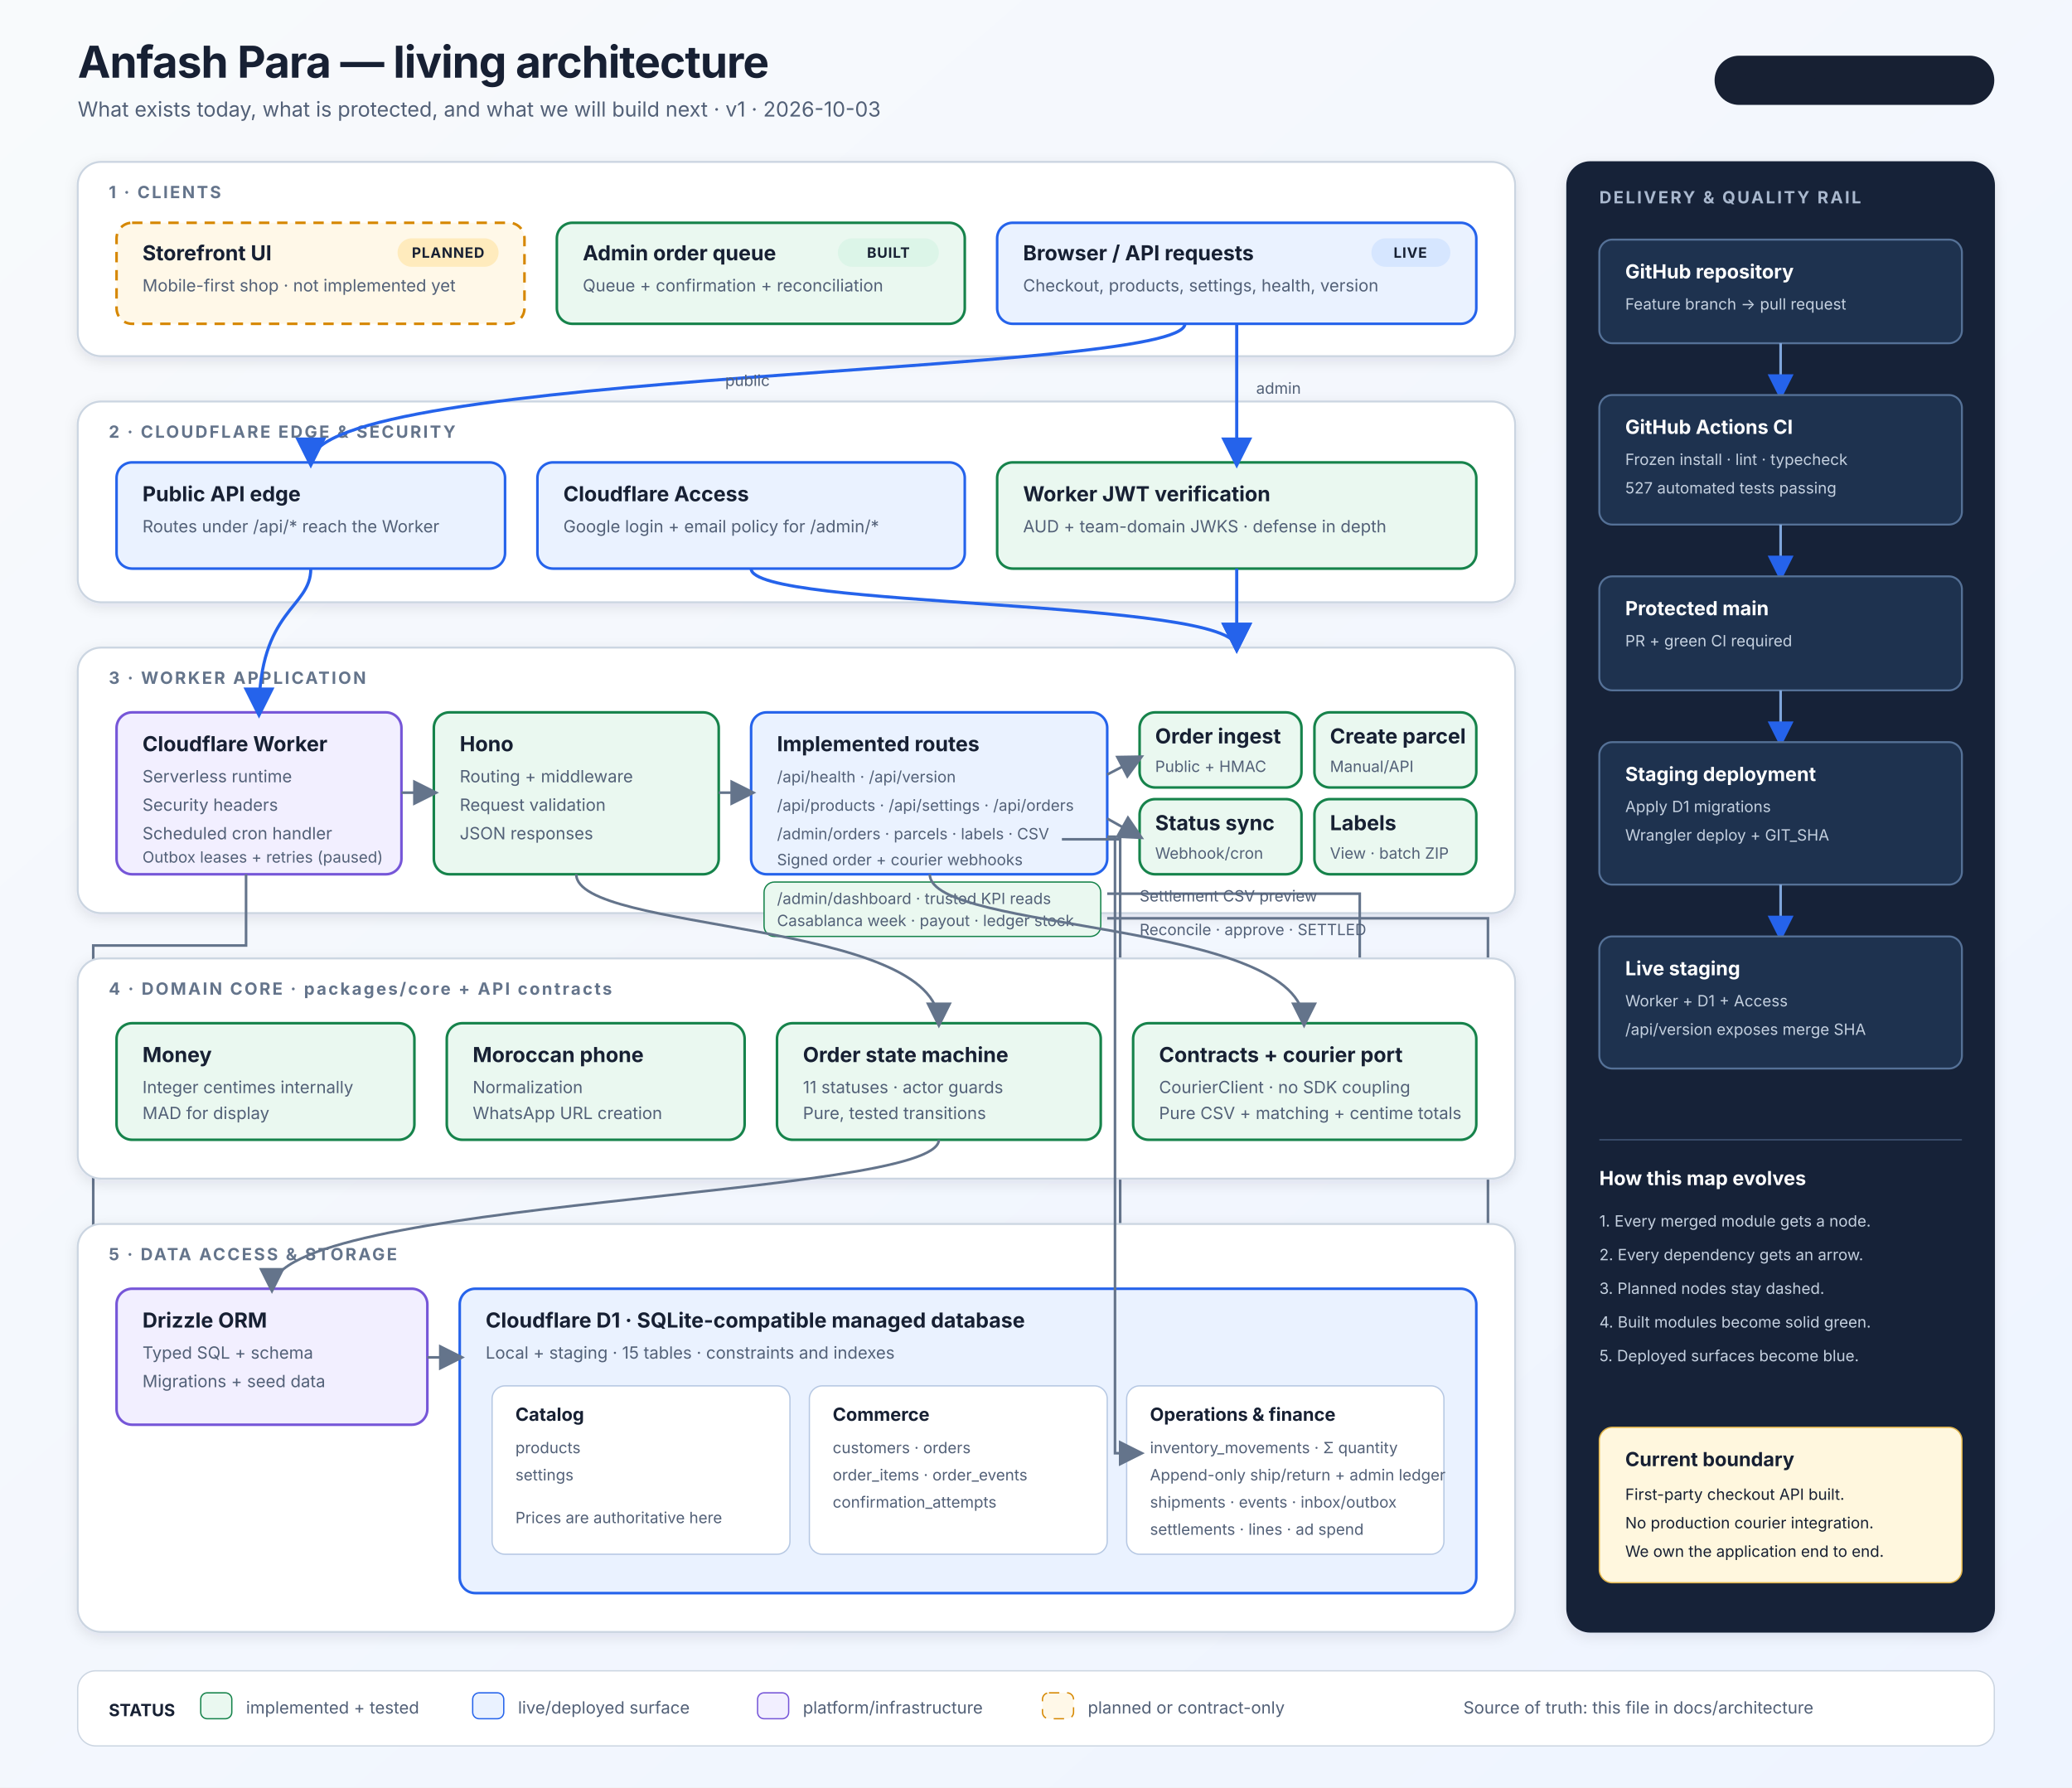
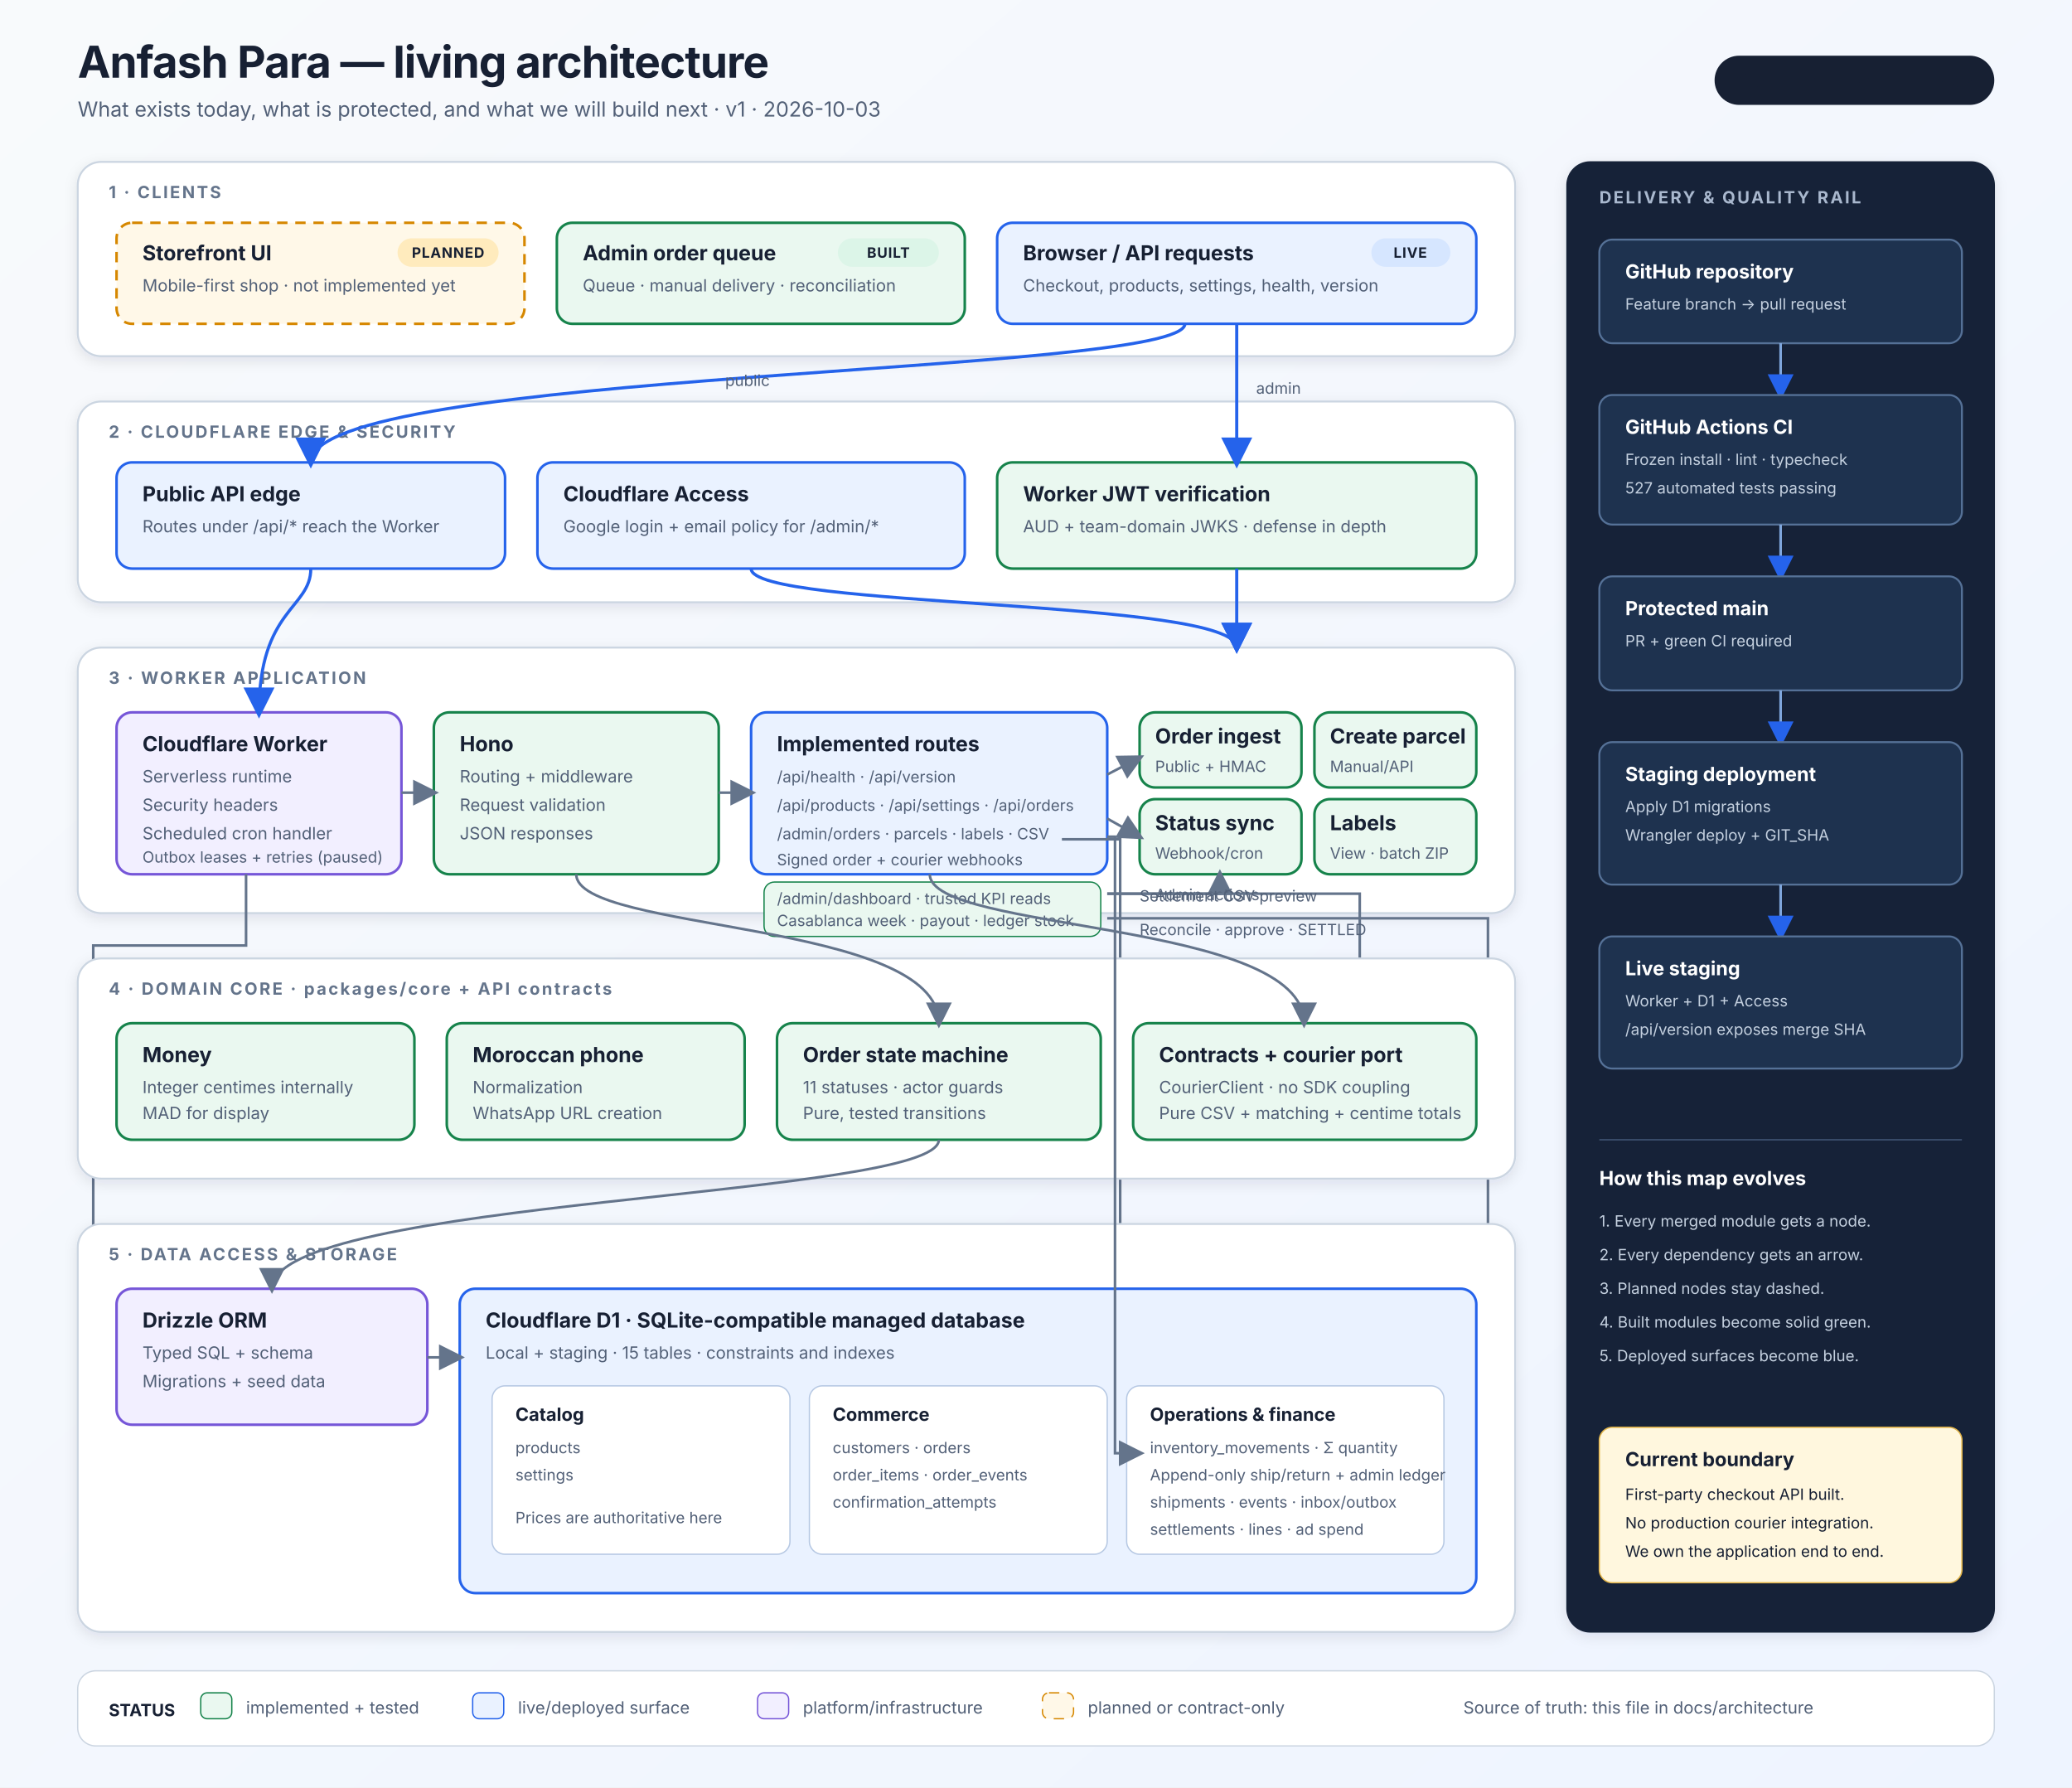
<svg xmlns="http://www.w3.org/2000/svg" width="1600" height="1380" viewBox="0 0 1600 1380" role="img" aria-labelledby="title description">
  <defs>
    <linearGradient id="page-bg" x1="0" y1="0" x2="1" y2="1">
      <stop offset="0" stop-color="#f8fafc" />
      <stop offset="1" stop-color="#eef4ff" />
    </linearGradient>
    <filter id="shadow" x="-10%" y="-10%" width="120%" height="130%">
      <feDropShadow dx="0" dy="3" stdDeviation="5" flood-color="#0f172a" flood-opacity="0.10" />
    </filter>
    <marker id="arrow" markerWidth="10" markerHeight="10" refX="8" refY="5" orient="auto" markerUnits="strokeWidth">
      <path d="M0,0 L10,5 L0,10 z" fill="#64748b" />
    </marker>
    <marker id="arrow-blue" markerWidth="10" markerHeight="10" refX="8" refY="5" orient="auto" markerUnits="strokeWidth">
      <path d="M0,0 L10,5 L0,10 z" fill="#2563eb" />
    </marker>
    <style>
      text { font-family: Inter, "Segoe UI", Arial, sans-serif; fill: #172033; }
      .title { font-size: 34px; font-weight: 750; letter-spacing: -0.6px; }
      .subtitle { font-size: 16px; fill: #526077; }
      .layer { fill: #ffffff; stroke: #cbd5e1; stroke-width: 1.5; rx: 18; filter: url(#shadow); }
      .layer-label { font-size: 13px; font-weight: 750; letter-spacing: 1.5px; fill: #64748b; }
      .node { stroke-width: 2; rx: 12; }
      .live { fill: #eaf2ff; stroke: #2563eb; }
      .implemented { fill: #eaf8f0; stroke: #16834b; }
      .infra { fill: #f2efff; stroke: #7656d8; }
      .planned { fill: #fff8e8; stroke: #d68700; stroke-dasharray: 8 6; }
      .future { fill: #f4f6f8; stroke: #94a3b8; stroke-dasharray: 5 5; }
      .node-title { font-size: 16px; font-weight: 700; }
      .node-copy { font-size: 13px; fill: #526077; }
      .node-small { font-size: 12px; fill: #526077; }
      .flow { fill: none; stroke: #64748b; stroke-width: 2; marker-end: url(#arrow); }
      .flow-blue { fill: none; stroke: #2563eb; stroke-width: 2.4; marker-end: url(#arrow-blue); }
      .flow-dashed { fill: none; stroke: #d68700; stroke-width: 2; stroke-dasharray: 7 6; marker-end: url(#arrow); }
      .rail { fill: #132238; stroke: #132238; rx: 18; filter: url(#shadow); }
      .rail-title { font-size: 13px; font-weight: 750; letter-spacing: 1.5px; fill: #a9b8ce; }
      .rail-node { fill: #1e324f; stroke: #557197; stroke-width: 1.5; rx: 10; }
      .rail-node-title { fill: #ffffff; font-size: 15px; font-weight: 700; }
      .rail-copy { fill: #c4d0df; font-size: 12px; }
      .rail-flow { fill: none; stroke: #7fa6dc; stroke-width: 2; marker-end: url(#arrow-blue); }
      .badge-text { font-size: 11px; font-weight: 750; letter-spacing: 0.5px; }
      .note { font-size: 13px; fill: #526077; }
    </style>
  </defs>
  <rect width="1600" height="1380" fill="url(#page-bg)" />
  <g id="document-header">
    <text x="60" y="60" class="title">Anfash Para — living architecture</text>
    <text x="60" y="90" class="subtitle">What exists today, what is protected, and what we will build next · v1 · 2026-10-03</text>
    <rect x="1324" y="43" width="216" height="38" rx="19" fill="#172033" />
    <text x="1432" y="67" text-anchor="middle" font-size="13" font-weight="700" fill="#ffffff">CLOUDFLARE-NATIVE STACK</text>
  </g>
  <g id="layer-clients" data-layer="clients">
    <rect x="60" y="125" width="1110" height="150" class="layer" />
    <text x="84" y="153" class="layer-label">1 · CLIENTS</text>
    <g id="module-storefront-ui" data-status="planned">
      <rect x="90" y="172" width="315" height="78" class="node planned" />
      <text x="110" y="201" class="node-title">Storefront UI</text>
      <text x="110" y="225" class="node-copy">Mobile-first shop · not implemented yet</text>
      <rect x="307" y="184" width="78" height="22" rx="11" fill="#ffebbd" />
      <text x="346" y="199" text-anchor="middle" class="badge-text" fill="#9a5c00">PLANNED</text>
    </g>
    <g id="module-admin-ui" data-status="implemented">
      <rect x="430" y="172" width="315" height="78" class="node implemented" />
      <text x="450" y="201" class="node-title">Admin order queue</text>
-       <text x="450" y="225" class="node-copy">Queue + confirmation + reconciliation</text>
+       <text x="450" y="225" class="node-copy">Queue · manual delivery · reconciliation</text>
      <rect x="647" y="184" width="78" height="22" rx="11" fill="#dcf5e8" />
      <text x="686" y="199" text-anchor="middle" class="badge-text" fill="#18794e">BUILT</text>
    </g>
    <g id="module-api-consumers" data-status="live">
      <rect x="770" y="172" width="370" height="78" class="node live" />
      <text x="790" y="201" class="node-title">Browser / API requests</text>
      <text x="790" y="225" class="node-copy">Checkout, products, settings, health, version</text>
      <rect x="1059" y="184" width="61" height="22" rx="11" fill="#d6e6ff" />
      <text x="1089" y="199" text-anchor="middle" class="badge-text" fill="#1d5bbf">LIVE</text>
    </g>
  </g>
  <g id="layer-edge" data-layer="edge-security">
    <rect x="60" y="310" width="1110" height="155" class="layer" />
    <text x="84" y="338" class="layer-label">2 · CLOUDFLARE EDGE &amp; SECURITY</text>
    <g id="module-public-edge" data-status="live">
      <rect x="90" y="357" width="300" height="82" class="node live" />
      <text x="110" y="387" class="node-title">Public API edge</text>
      <text x="110" y="411" class="node-copy">Routes under /api/* reach the Worker</text>
    </g>
    <g id="module-cloudflare-access" data-status="live">
      <rect x="415" y="357" width="330" height="82" class="node live" />
      <text x="435" y="387" class="node-title">Cloudflare Access</text>
      <text x="435" y="411" class="node-copy">Google login + email policy for /admin/*</text>
    </g>
    <g id="module-access-jwt" data-status="implemented">
      <rect x="770" y="357" width="370" height="82" class="node implemented" />
      <text x="790" y="387" class="node-title">Worker JWT verification</text>
      <text x="790" y="411" class="node-copy">AUD + team-domain JWKS · defense in depth</text>
    </g>
  </g>
  <g id="layer-application" data-layer="application">
    <rect x="60" y="500" width="1110" height="205" class="layer" />
    <text x="84" y="528" class="layer-label">3 · WORKER APPLICATION</text>
    <g id="module-worker-runtime" data-status="live">
      <rect x="90" y="550" width="220" height="125" class="node infra" />
      <text x="110" y="580" class="node-title">Cloudflare Worker</text>
      <text x="110" y="604" class="node-copy">Serverless runtime</text>
      <text x="110" y="626" class="node-copy">Security headers</text>
      <text x="110" y="648" class="node-copy">Scheduled cron handler</text>
      <g id="module-outbox-processor" data-status="implemented">
        <text x="110" y="666" class="node-small">Outbox leases + retries (paused)</text>
        <path d="M 190 675 V 730 H 72 V 1144 H 880" class="flow" />
      </g>
    </g>
    <g id="module-hono-router" data-status="implemented">
      <rect x="335" y="550" width="220" height="125" class="node implemented" />
      <text x="355" y="580" class="node-title">Hono</text>
      <text x="355" y="604" class="node-copy">Routing + middleware</text>
      <text x="355" y="626" class="node-copy">Request validation</text>
      <text x="355" y="648" class="node-copy">JSON responses</text>
    </g>
    <g id="module-live-routes" data-status="live">
      <rect x="580" y="550" width="275" height="125" class="node live" />
      <text x="600" y="580" class="node-title">Implemented routes</text>
      <text x="600" y="604" class="node-small">/api/health · /api/version</text>
      <text x="600" y="626" class="node-small">/api/products · /api/settings · /api/orders</text>
      <text x="600" y="648" class="node-small">/admin/orders · parcels · labels · CSV</text>
      <text x="600" y="668" class="node-small">Signed order + courier webhooks</text>
    </g>
    <g id="module-order-ingestion" data-status="implemented">
      <rect x="880" y="550" width="125" height="58" class="node implemented" />
      <text x="892" y="574" class="node-title">Order ingest</text>
      <text x="892" y="596" class="node-small">Public + HMAC</text>
    </g>
    <g id="module-create-parcel" data-status="implemented">
      <rect x="1015" y="550" width="125" height="58" class="node implemented" />
      <text x="1027" y="574" class="node-title">Create parcel</text>
      <text x="1027" y="596" class="node-small">Manual/API</text>
    </g>
    <g id="module-status-sync" data-status="implemented">
      <rect x="880" y="617" width="125" height="58" class="node implemented" />
      <text x="892" y="641" class="node-title">Status sync</text>
      <text x="892" y="663" class="node-small">Webhook/cron</text>
+       <g id="module-manual-shipment-status" data-status="implemented">
+         <path d="M 855 690 H 942 V 675" class="flow" />
+         <text x="892" y="695" class="node-small">Admin actions</text>
+       </g>
    </g>
    <g id="module-shipment-labels" data-status="implemented">
      <rect x="1015" y="617" width="125" height="58" class="node implemented" />
      <text x="1027" y="641" class="node-title">Labels</text>
      <text x="1027" y="663" class="node-small">View · batch ZIP</text>
    </g>
    <g id="module-settlement-preview" data-status="implemented">
      <path d="M 855 690 H 1050 V 790" class="flow" />
      <text x="880" y="696" class="node-small">Settlement CSV preview</text>
    </g>
    <g id="module-settlement-reconciliation" data-status="implemented">
      <path d="M 855 709 H 1149 V 1105 H 1140" class="flow" />
      <text x="880" y="722" class="node-small">Reconcile · approve · SETTLED</text>
    </g>
    <g id="module-operations-dashboard" data-status="implemented">
      <path d="M 820 648 H 865 V 1168 H 880" class="flow" />
      <rect x="590" y="681" width="260" height="42" rx="8" class="implemented" />
      <text x="600" y="698" class="node-small">/admin/dashboard · trusted KPI reads</text>
      <text x="600" y="715" class="node-small">Casablanca week · payout · ledger stock</text>
    </g>
  </g>
  <g id="layer-domain" data-layer="domain-core">
    <rect x="60" y="740" width="1110" height="170" class="layer" />
    <text x="84" y="768" class="layer-label">4 · DOMAIN CORE · packages/core + API contracts</text>
    <g id="module-money" data-status="implemented">
      <rect x="90" y="790" width="230" height="90" class="node implemented" />
      <text x="110" y="820" class="node-title">Money</text>
      <text x="110" y="844" class="node-copy">Integer centimes internally</text>
      <text x="110" y="864" class="node-copy">MAD for display</text>
    </g>
    <g id="module-phone" data-status="implemented">
      <rect x="345" y="790" width="230" height="90" class="node implemented" />
      <text x="365" y="820" class="node-title">Moroccan phone</text>
      <text x="365" y="844" class="node-copy">Normalization</text>
      <text x="365" y="864" class="node-copy">WhatsApp URL creation</text>
    </g>
    <g id="module-order-state-machine" data-status="implemented">
      <rect x="600" y="790" width="250" height="90" class="node implemented" />
      <text x="620" y="820" class="node-title">Order state machine</text>
      <text x="620" y="844" class="node-copy">11 statuses · actor guards</text>
      <text x="620" y="864" class="node-copy">Pure, tested transitions</text>
    </g>
    <g id="module-internal-contracts" data-status="implemented">
      <rect x="875" y="790" width="265" height="90" class="node implemented" />
      <text x="895" y="820" class="node-title">Contracts + courier port</text>
      <text x="895" y="844" class="node-copy">CourierClient · no SDK coupling</text>
      <g id="module-settlement-parser" data-status="implemented">
        <g id="module-settlement-matching" data-status="implemented">
          <text x="895" y="864" class="node-copy">Pure CSV + matching + centime totals</text>
        </g>
      </g>
    </g>
  </g>
  <g id="layer-data" data-layer="data">
    <rect x="60" y="945" width="1110" height="315" class="layer" />
    <text x="84" y="973" class="layer-label">5 · DATA ACCESS &amp; STORAGE</text>
    <g id="module-drizzle" data-status="implemented">
      <rect x="90" y="995" width="240" height="105" class="node infra" />
      <text x="110" y="1025" class="node-title">Drizzle ORM</text>
      <text x="110" y="1049" class="node-copy">Typed SQL + schema</text>
      <text x="110" y="1071" class="node-copy">Migrations + seed data</text>
    </g>
    <g id="module-d1" data-status="live">
      <rect x="355" y="995" width="785" height="235" class="node live" />
      <text x="375" y="1025" class="node-title">Cloudflare D1 · SQLite-compatible managed database</text>
      <text x="375" y="1049" class="node-copy">Local + staging · 15 tables · constraints and indexes</text>
      <g id="data-catalog">
        <rect x="380" y="1070" width="230" height="130" rx="10" fill="#ffffff" stroke="#b6c8e3" />
        <text x="398" y="1097" font-size="14" font-weight="700">Catalog</text>
        <text x="398" y="1122" class="node-small">products</text>
        <text x="398" y="1143" class="node-small">settings</text>
        <text x="398" y="1176" class="node-small">Prices are authoritative here</text>
      </g>
      <g id="data-commerce">
        <rect x="625" y="1070" width="230" height="130" rx="10" fill="#ffffff" stroke="#b6c8e3" />
        <text x="643" y="1097" font-size="14" font-weight="700">Commerce</text>
        <text x="643" y="1122" class="node-small">customers · orders</text>
        <text x="643" y="1143" class="node-small">order_items · order_events</text>
        <text x="643" y="1164" class="node-small">confirmation_attempts</text>
      </g>
      <g id="data-operations">
        <rect x="870" y="1070" width="245" height="130" rx="10" fill="#ffffff" stroke="#b6c8e3" />
        <text x="888" y="1097" font-size="14" font-weight="700">Operations &amp; finance</text>
        <g id="module-inventory-ledger" data-status="implemented">
          <text x="888" y="1122" class="node-small">inventory_movements · Σ quantity</text>
          <text x="888" y="1143" class="node-small">Append-only ship/return + admin ledger</text>
        </g>
        <g id="module-inventory-operations" data-status="implemented">
          <path d="M 855 646 H 861 V 1122 H 880" class="flow" />
        </g>
        <text x="888" y="1164" class="node-small">shipments · events · inbox/outbox</text>
        <text x="888" y="1185" class="node-small">settlements · lines · ad spend</text>
      </g>
    </g>
  </g>
  <g id="delivery-rail" data-layer="delivery">
    <rect x="1210" y="125" width="330" height="1135" class="rail" />
    <text x="1235" y="157" class="rail-title">DELIVERY &amp; QUALITY RAIL</text>
    <g id="module-github" data-status="live">
      <rect x="1235" y="185" width="280" height="80" class="rail-node" />
      <text x="1255" y="215" class="rail-node-title">GitHub repository</text>
      <text x="1255" y="239" class="rail-copy">Feature branch → pull request</text>
    </g>
    <path d="M1375 265 L1375 305" class="rail-flow" />
    <g id="module-ci" data-status="live">
      <rect x="1235" y="305" width="280" height="100" class="rail-node" />
      <text x="1255" y="335" class="rail-node-title">GitHub Actions CI</text>
      <text x="1255" y="359" class="rail-copy">Frozen install · lint · typecheck</text>
      <text x="1255" y="381" class="rail-copy">527 automated tests passing</text>
    </g>
    <path d="M1375 405 L1375 445" class="rail-flow" />
    <g id="module-main-protection" data-status="live">
      <rect x="1235" y="445" width="280" height="88" class="rail-node" />
      <text x="1255" y="475" class="rail-node-title">Protected main</text>
      <text x="1255" y="499" class="rail-copy">PR + green CI required</text>
    </g>
    <path d="M1375 533 L1375 573" class="rail-flow" />
    <g id="module-deploy-workflow" data-status="live">
      <rect x="1235" y="573" width="280" height="110" class="rail-node" />
      <text x="1255" y="603" class="rail-node-title">Staging deployment</text>
      <text x="1255" y="627" class="rail-copy">Apply D1 migrations</text>
      <text x="1255" y="649" class="rail-copy">Wrangler deploy + GIT_SHA</text>
    </g>
    <path d="M1375 683 L1375 723" class="rail-flow" />
    <g id="module-staging" data-status="live">
      <rect x="1235" y="723" width="280" height="102" class="rail-node" />
      <text x="1255" y="753" class="rail-node-title">Live staging</text>
      <text x="1255" y="777" class="rail-copy">Worker + D1 + Access</text>
      <text x="1255" y="799" class="rail-copy">/api/version exposes merge SHA</text>
    </g>
    <g id="architecture-rules">
      <line x1="1235" y1="880" x2="1515" y2="880" stroke="#405675" />
      <text x="1235" y="915" class="rail-node-title">How this map evolves</text>
      <text x="1235" y="947" class="rail-copy">1. Every merged module gets a node.</text>
      <text x="1235" y="973" class="rail-copy">2. Every dependency gets an arrow.</text>
      <text x="1235" y="999" class="rail-copy">3. Planned nodes stay dashed.</text>
      <text x="1235" y="1025" class="rail-copy">4. Built modules become solid green.</text>
      <text x="1235" y="1051" class="rail-copy">5. Deployed surfaces become blue.</text>
    </g>
    <g id="current-boundary">
      <rect x="1235" y="1102" width="280" height="120" rx="10" fill="#fff7de" stroke="#e2b448" />
      <text x="1255" y="1132" font-size="15" font-weight="700" fill="#7d5100">Current boundary</text>
      <text x="1255" y="1158" font-size="12" fill="#755b2a">First-party checkout API built.</text>
      <text x="1255" y="1180" font-size="12" fill="#755b2a">No production courier integration.</text>
      <text x="1255" y="1202" font-size="12" fill="#755b2a">We own the application end to end.</text>
    </g>
  </g>
  <g id="flows" aria-label="System flows">
    <path d="M955 250 L955 357" class="flow-blue" />
    <text x="970" y="304" class="node-small">admin</text>
    <path d="M915 250 C915 290 240 285 240 357" class="flow-blue" />
    <text x="560" y="298" class="node-small">public</text>
    <path d="M580 439 C580 470 955 462 955 500" class="flow-blue" />
    <path d="M240 439 C240 470 200 470 200 550" class="flow-blue" />
    <path d="M955 439 L955 500" class="flow-blue" />
    <path d="M310 612 L335 612" class="flow" />
    <path d="M555 612 L580 612" class="flow" />
    <path d="M855 598 L880 585" class="flow" />
    <path d="M855 632 L880 646" class="flow" />
    <path d="M445 675 C445 720 725 710 725 790" class="flow" />
    <path d="M718 675 C718 720 1007 710 1007 790" class="flow" />
    <path d="M725 880 C725 925 210 925 210 995" class="flow" />
    <path d="M330 1048 L355 1048" class="flow" />
  </g>
  <g id="legend">
    <rect x="60" y="1290" width="1480" height="58" rx="14" fill="#ffffff" stroke="#cbd5e1" />
    <text x="84" y="1325" font-size="13" font-weight="700">STATUS</text>
    <rect x="155" y="1307" width="24" height="20" rx="5" class="implemented" />
    <text x="190" y="1323" class="note">implemented + tested</text>
    <rect x="365" y="1307" width="24" height="20" rx="5" class="live" />
    <text x="400" y="1323" class="note">live/deployed surface</text>
    <rect x="585" y="1307" width="24" height="20" rx="5" class="infra" />
    <text x="620" y="1323" class="note">platform/infrastructure</text>
    <rect x="805" y="1307" width="24" height="20" rx="5" class="planned" />
    <text x="840" y="1323" class="note">planned or contract-only</text>
    <text x="1130" y="1323" class="note">Source of truth: this file in docs/architecture</text>
  </g>
</svg>
